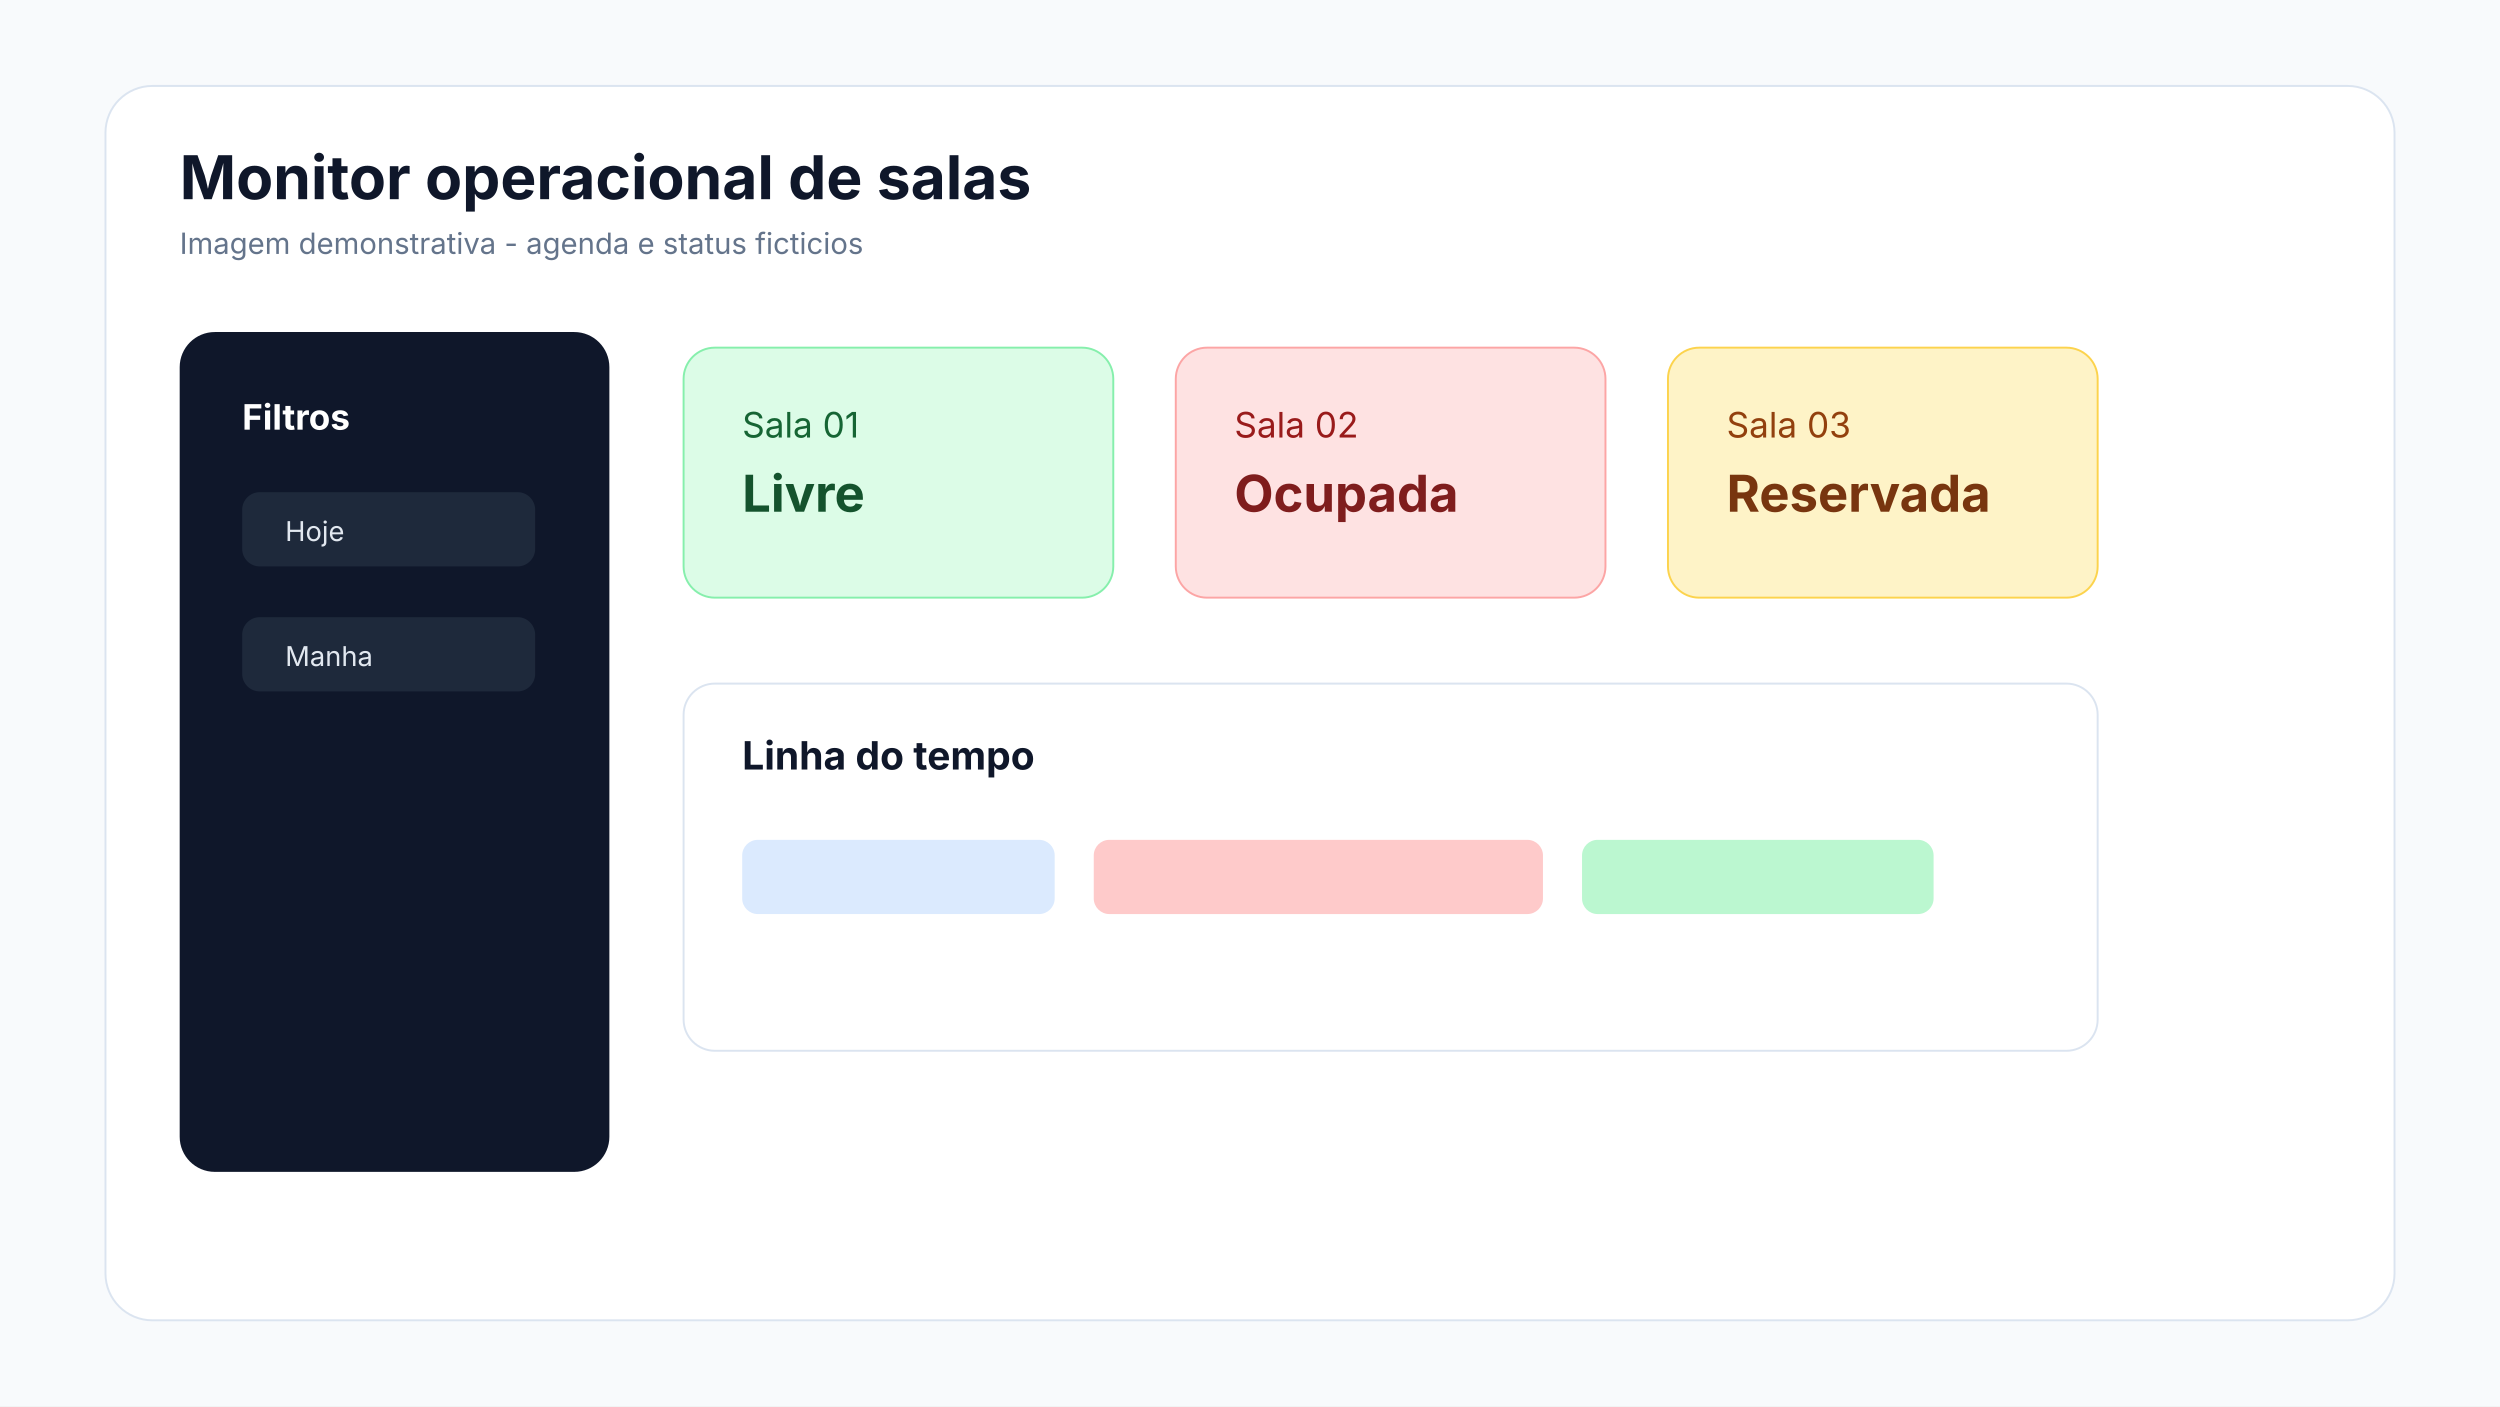
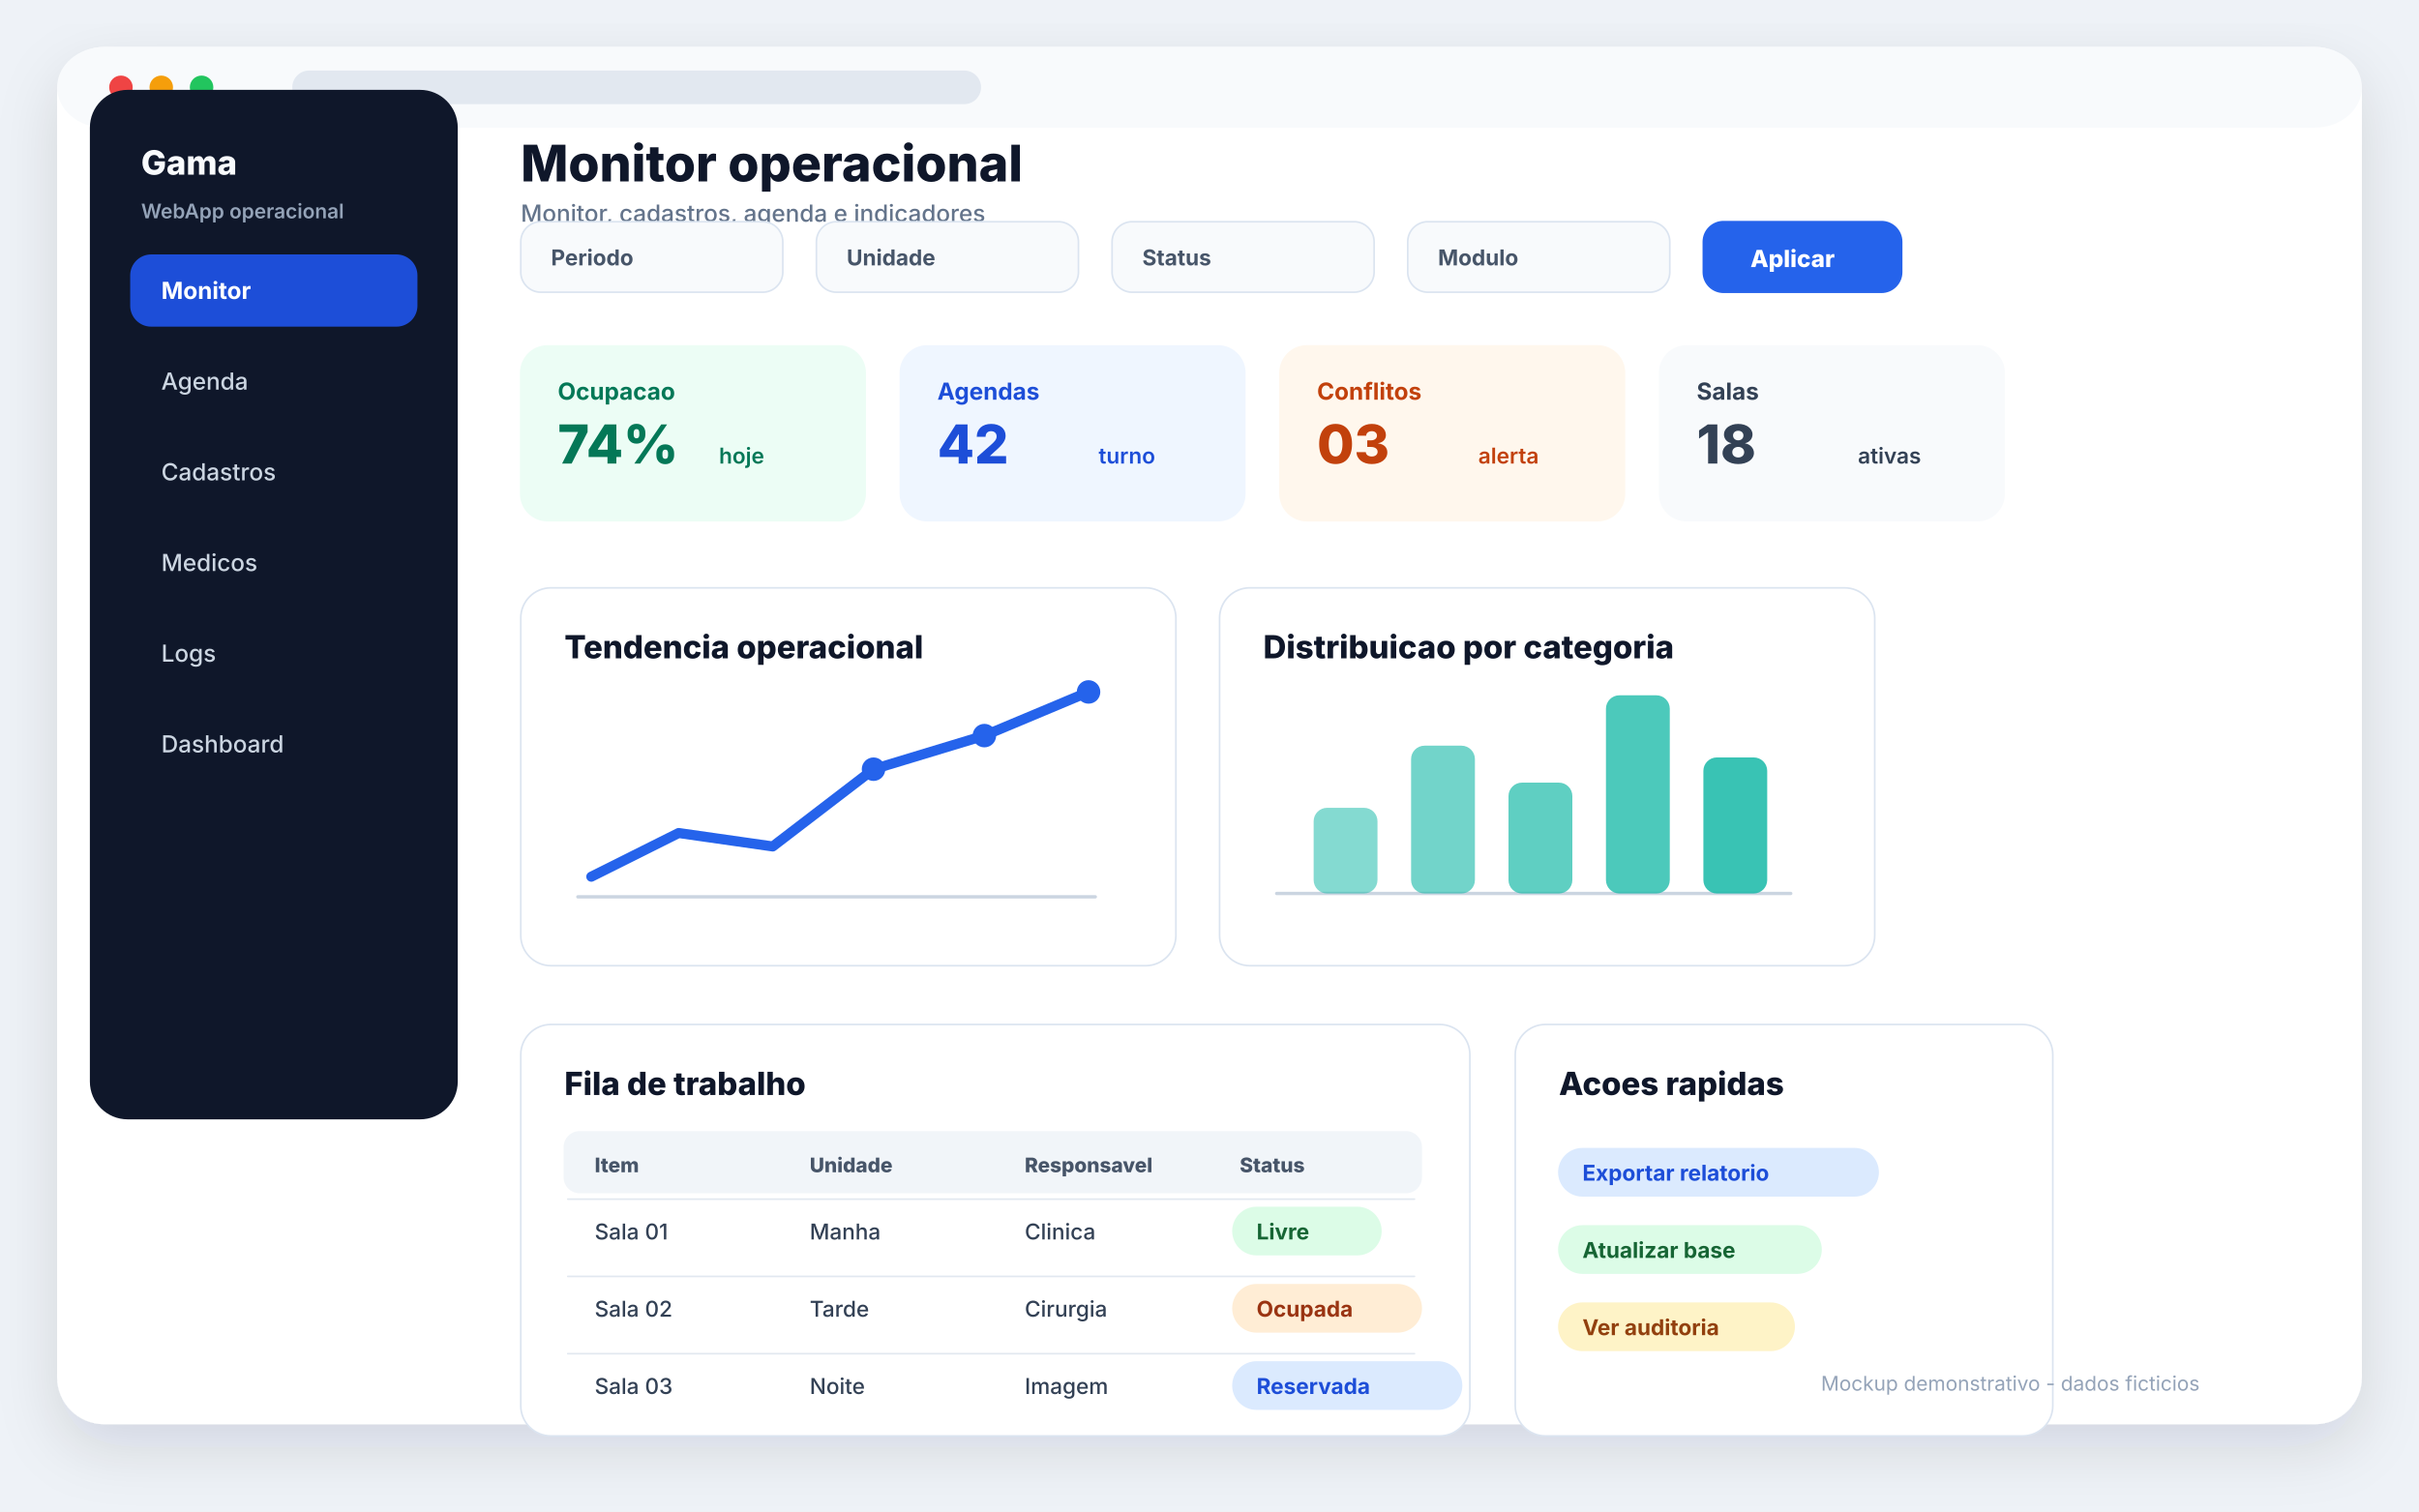
- <svg xmlns="http://www.w3.org/2000/svg" width="1280" height="720" viewBox="0 0 1280 720" role="img" aria-labelledby="title desc">
-   <rect width="1280" height="720" fill="#f8fafc" />
-   <rect x="54" y="44" width="1172" height="632" rx="24" fill="#fff" stroke="#dbe4f0" />
-   <text x="92" y="102" font-family="Inter,Arial,sans-serif" font-size="31" font-weight="700" fill="#0f172a">Monitor operacional de salas</text>
-   <text x="92" y="130" font-family="Inter,Arial,sans-serif" font-size="15" fill="#64748b">Imagem demonstrativa - agenda e status ficticios</text>
-   <rect x="92" y="170" width="220" height="430" rx="18" fill="#0f172a" />
-   <text x="124" y="220" font-family="Inter,Arial,sans-serif" font-size="18" font-weight="700" fill="#fff">Filtros</text>
-   <rect x="124" y="252" width="150" height="38" rx="9" fill="#1e293b" />
-   <text x="146" y="277" font-family="Inter,Arial,sans-serif" font-size="14" fill="#e2e8f0">Hoje</text>
-   <rect x="124" y="316" width="150" height="38" rx="9" fill="#1e293b" />
-   <text x="146" y="341" font-family="Inter,Arial,sans-serif" font-size="14" fill="#e2e8f0">Manha</text>
-   <rect x="350" y="178" width="220" height="128" rx="16" fill="#dcfce7" stroke="#86efac" />
-   <text x="380" y="224" font-family="Inter,Arial,sans-serif" font-size="18" fill="#166534">Sala 01</text>
-   <text x="380" y="262" font-family="Inter,Arial,sans-serif" font-size="26" font-weight="700" fill="#14532d">Livre</text>
-   <rect x="602" y="178" width="220" height="128" rx="16" fill="#fee2e2" stroke="#fca5a5" />
-   <text x="632" y="224" font-family="Inter,Arial,sans-serif" font-size="18" fill="#991b1b">Sala 02</text>
-   <text x="632" y="262" font-family="Inter,Arial,sans-serif" font-size="26" font-weight="700" fill="#7f1d1d">Ocupada</text>
-   <rect x="854" y="178" width="220" height="128" rx="16" fill="#fef3c7" stroke="#fcd34d" />
-   <text x="884" y="224" font-family="Inter,Arial,sans-serif" font-size="18" fill="#92400e">Sala 03</text>
-   <text x="884" y="262" font-family="Inter,Arial,sans-serif" font-size="26" font-weight="700" fill="#78350f">Reservada</text>
-   <rect x="350" y="350" width="724" height="188" rx="16" fill="#fff" stroke="#dbe4f0" />
-   <text x="380" y="394" font-family="Inter,Arial,sans-serif" font-size="20" font-weight="700" fill="#0f172a">Linha do tempo</text>
-   <rect x="380" y="430" width="160" height="38" rx="8" fill="#dbeafe" />
-   <rect x="560" y="430" width="230" height="38" rx="8" fill="#fecaca" />
-   <rect x="810" y="430" width="180" height="38" rx="8" fill="#bbf7d0" />
+ <svg xmlns="http://www.w3.org/2000/svg" width="1440" height="900" viewBox="0 0 1440 900" role="img" aria-labelledby="title desc">
+   <defs>
+     <filter id="shadow" x="-20%" y="-20%" width="140%" height="140%">
+       <feDropShadow dx="0" dy="14" stdDeviation="18" flood-color="#0f172a" flood-opacity=".12" />
+     </filter>
+   </defs>
+   <rect width="1440" height="900" fill="#eef2f7" />
+   <rect x="34" y="28" width="1372" height="820" rx="28" fill="#ffffff" filter="url(#shadow)" />
+   <rect x="34" y="28" width="1372" height="48" rx="28" fill="#f8fafc" />
+   <circle cx="72" cy="52" r="7" fill="#ef4444" />
+   <circle cx="96" cy="52" r="7" fill="#f59e0b" />
+   <circle cx="120" cy="52" r="7" fill="#22c55e" />
+   <rect x="174" y="42" width="410" height="20" rx="10" fill="#e2e8f0" />
+   <rect x="54" y="54" width="218" height="612" rx="22" fill="#0f172a" stroke="#0f172a" />
+   <text x="84" y="104" font-family="Inter, Segoe UI, Arial, sans-serif" font-size="20" font-weight="800" fill="#f8fafc">Gama</text>
+   <text x="84" y="130" font-family="Inter, Segoe UI, Arial, sans-serif" font-size="12" font-weight="600" fill="#94a3b8">WebApp operacional</text>
+   <rect x="78" y="152" width="170" height="42" rx="12" fill="#1d4ed8" stroke="#1d4ed8" />
+   <text x="96" y="178" font-family="Inter, Segoe UI, Arial, sans-serif" font-size="14" font-weight="650" fill="#ffffff">Monitor</text>
+   <text x="96" y="232" font-family="Inter, Segoe UI, Arial, sans-serif" font-size="14" font-weight="500" fill="#cbd5e1">Agenda</text>
+   <text x="96" y="286" font-family="Inter, Segoe UI, Arial, sans-serif" font-size="14" font-weight="500" fill="#cbd5e1">Cadastros</text>
+   <text x="96" y="340" font-family="Inter, Segoe UI, Arial, sans-serif" font-size="14" font-weight="500" fill="#cbd5e1">Medicos</text>
+   <text x="96" y="394" font-family="Inter, Segoe UI, Arial, sans-serif" font-size="14" font-weight="500" fill="#cbd5e1">Logs</text>
+   <text x="96" y="448" font-family="Inter, Segoe UI, Arial, sans-serif" font-size="14" font-weight="500" fill="#cbd5e1">Dashboard</text>
+   <text x="310" y="108" font-family="Inter, Segoe UI, Arial, sans-serif" font-size="30" font-weight="800" fill="#0f172a">Monitor operacional</text>
+   <text x="310" y="132" font-family="Inter, Segoe UI, Arial, sans-serif" font-size="14" font-weight="500" fill="#64748b">Monitor, cadastros, agenda e indicadores</text>
+   <rect x="310" y="132" width="156" height="42" rx="12" fill="#f8fafc" stroke="#dbe4f0" />
+   <text x="328" y="158" font-family="Inter, Segoe UI, Arial, sans-serif" font-size="13" font-weight="650" fill="#475569">Periodo</text>
+   <rect x="486" y="132" width="156" height="42" rx="12" fill="#f8fafc" stroke="#dbe4f0" />
+   <text x="504" y="158" font-family="Inter, Segoe UI, Arial, sans-serif" font-size="13" font-weight="650" fill="#475569">Unidade</text>
+   <rect x="662" y="132" width="156" height="42" rx="12" fill="#f8fafc" stroke="#dbe4f0" />
+   <text x="680" y="158" font-family="Inter, Segoe UI, Arial, sans-serif" font-size="13" font-weight="650" fill="#475569">Status</text>
+   <rect x="838" y="132" width="156" height="42" rx="12" fill="#f8fafc" stroke="#dbe4f0" />
+   <text x="856" y="158" font-family="Inter, Segoe UI, Arial, sans-serif" font-size="13" font-weight="650" fill="#475569">Modulo</text>
+   <rect x="1014" y="132" width="118" height="42" rx="12" fill="#2563eb" stroke="#2563eb" />
+   <text x="1042" y="159" font-family="Inter, Segoe UI, Arial, sans-serif" font-size="14" font-weight="800" fill="#fff">Aplicar</text>
+   <rect x="310" y="206" width="205" height="104" rx="16" fill="#ecfdf5" stroke="#ecfdf5" />
+   <text x="332" y="238" font-family="Inter, Segoe UI, Arial, sans-serif" font-size="14" font-weight="700" fill="#047857">Ocupacao</text>
+   <text x="332" y="276" font-family="Inter, Segoe UI, Arial, sans-serif" font-size="32" font-weight="800" fill="#047857">74%</text>
+   <text x="428" y="276" font-family="Inter, Segoe UI, Arial, sans-serif" font-size="13" font-weight="600" fill="#047857">hoje</text>
+   <rect x="536" y="206" width="205" height="104" rx="16" fill="#eff6ff" stroke="#eff6ff" />
+   <text x="558" y="238" font-family="Inter, Segoe UI, Arial, sans-serif" font-size="14" font-weight="700" fill="#1d4ed8">Agendas</text>
+   <text x="558" y="276" font-family="Inter, Segoe UI, Arial, sans-serif" font-size="32" font-weight="800" fill="#1d4ed8">42</text>
+   <text x="654" y="276" font-family="Inter, Segoe UI, Arial, sans-serif" font-size="13" font-weight="600" fill="#1d4ed8">turno</text>
+   <rect x="762" y="206" width="205" height="104" rx="16" fill="#fff7ed" stroke="#fff7ed" />
+   <text x="784" y="238" font-family="Inter, Segoe UI, Arial, sans-serif" font-size="14" font-weight="700" fill="#c2410c">Conflitos</text>
+   <text x="784" y="276" font-family="Inter, Segoe UI, Arial, sans-serif" font-size="32" font-weight="800" fill="#c2410c">03</text>
+   <text x="880" y="276" font-family="Inter, Segoe UI, Arial, sans-serif" font-size="13" font-weight="600" fill="#c2410c">alerta</text>
+   <rect x="988" y="206" width="205" height="104" rx="16" fill="#f8fafc" stroke="#f8fafc" />
+   <text x="1010" y="238" font-family="Inter, Segoe UI, Arial, sans-serif" font-size="14" font-weight="700" fill="#334155">Salas</text>
+   <text x="1010" y="276" font-family="Inter, Segoe UI, Arial, sans-serif" font-size="32" font-weight="800" fill="#334155">18</text>
+   <text x="1106" y="276" font-family="Inter, Segoe UI, Arial, sans-serif" font-size="13" font-weight="600" fill="#334155">ativas</text>
+   <rect x="310" y="350" width="390" height="225" rx="18" fill="#ffffff" stroke="#dbe4f0" />
+   <text x="336" y="392" font-family="Inter, Segoe UI, Arial, sans-serif" font-size="19" font-weight="800" fill="#0f172a">Tendencia operacional</text>
+   <line x1="344" y1="534" x2="652" y2="534" stroke="#cbd5e1" stroke-width="2" stroke-linecap="round" />
+   <polyline points="352,522 404,496 460,504 520,458 586,438 648,412" fill="none" stroke="#2563eb" stroke-width="6" stroke-linecap="round" stroke-linejoin="round" />
+   <circle cx="520" cy="458" r="7" fill="#2563eb" />
+   <circle cx="586" cy="438" r="7" fill="#2563eb" />
+   <circle cx="648" cy="412" r="7" fill="#2563eb" />
+   <rect x="726" y="350" width="390" height="225" rx="18" fill="#ffffff" stroke="#dbe4f0" />
+   <text x="752" y="392" font-family="Inter, Segoe UI, Arial, sans-serif" font-size="19" font-weight="800" fill="#0f172a">Distribuicao por categoria</text>
+   <line x1="760" y1="532" x2="1066" y2="532" stroke="#cbd5e1" stroke-width="2" stroke-linecap="round" />
+   <rect x="782" y="481" width="38" height="51" rx="8" fill="#14b8a6" opacity="0.52" />
+   <rect x="840" y="444" width="38" height="88" rx="8" fill="#14b8a6" opacity="0.60" />
+   <rect x="898" y="466" width="38" height="66" rx="8" fill="#14b8a6" opacity="0.68" />
+   <rect x="956" y="414" width="38" height="118" rx="8" fill="#14b8a6" opacity="0.76" />
+   <rect x="1014" y="451" width="38" height="81" rx="8" fill="#14b8a6" opacity="0.84" />
+   <rect x="310" y="610" width="565" height="245" rx="18" fill="#ffffff" stroke="#dbe4f0" />
+   <text x="336" y="652" font-family="Inter, Segoe UI, Arial, sans-serif" font-size="19" font-weight="800" fill="#0f172a">Fila de trabalho</text>
+   <rect x="336" y="674" width="510" height="36" rx="9" fill="#f1f5f9" stroke="#f1f5f9" />
+   <text x="354" y="698" font-family="Inter, Segoe UI, Arial, sans-serif" font-size="12" font-weight="800" fill="#475569">Item</text>
+   <text x="482" y="698" font-family="Inter, Segoe UI, Arial, sans-serif" font-size="12" font-weight="800" fill="#475569">Unidade</text>
+   <text x="610" y="698" font-family="Inter, Segoe UI, Arial, sans-serif" font-size="12" font-weight="800" fill="#475569">Responsavel</text>
+   <text x="738" y="698" font-family="Inter, Segoe UI, Arial, sans-serif" font-size="12" font-weight="800" fill="#475569">Status</text>
+   <line x1="338" y1="714" x2="842" y2="714" stroke="#e2e8f0" stroke-width="1" stroke-linecap="round" />
+   <text x="354" y="738" font-family="Inter, Segoe UI, Arial, sans-serif" font-size="13" font-weight="550" fill="#334155">Sala 01</text>
+   <text x="482" y="738" font-family="Inter, Segoe UI, Arial, sans-serif" font-size="13" font-weight="550" fill="#334155">Manha</text>
+   <text x="610" y="738" font-family="Inter, Segoe UI, Arial, sans-serif" font-size="13" font-weight="550" fill="#334155">Clinica</text>
+   <rect x="734" y="719" width="88" height="28" rx="14" fill="#dcfce7" stroke="#dcfce7" />
+   <text x="748" y="738" font-family="Inter, Segoe UI, Arial, sans-serif" font-size="13" font-weight="700" fill="#166534">Livre</text>
+   <line x1="338" y1="760" x2="842" y2="760" stroke="#e2e8f0" stroke-width="1" stroke-linecap="round" />
+   <text x="354" y="784" font-family="Inter, Segoe UI, Arial, sans-serif" font-size="13" font-weight="550" fill="#334155">Sala 02</text>
+   <text x="482" y="784" font-family="Inter, Segoe UI, Arial, sans-serif" font-size="13" font-weight="550" fill="#334155">Tarde</text>
+   <text x="610" y="784" font-family="Inter, Segoe UI, Arial, sans-serif" font-size="13" font-weight="550" fill="#334155">Cirurgia</text>
+   <rect x="734" y="765" width="112" height="28" rx="14" fill="#ffedd5" stroke="#ffedd5" />
+   <text x="748" y="784" font-family="Inter, Segoe UI, Arial, sans-serif" font-size="13" font-weight="700" fill="#9a3412">Ocupada</text>
+   <line x1="338" y1="806" x2="842" y2="806" stroke="#e2e8f0" stroke-width="1" stroke-linecap="round" />
+   <text x="354" y="830" font-family="Inter, Segoe UI, Arial, sans-serif" font-size="13" font-weight="550" fill="#334155">Sala 03</text>
+   <text x="482" y="830" font-family="Inter, Segoe UI, Arial, sans-serif" font-size="13" font-weight="550" fill="#334155">Noite</text>
+   <text x="610" y="830" font-family="Inter, Segoe UI, Arial, sans-serif" font-size="13" font-weight="550" fill="#334155">Imagem</text>
+   <rect x="734" y="811" width="136" height="28" rx="14" fill="#dbeafe" stroke="#dbeafe" />
+   <text x="748" y="830" font-family="Inter, Segoe UI, Arial, sans-serif" font-size="13" font-weight="700" fill="#1d4ed8">Reservada</text>
+   <rect x="902" y="610" width="320" height="245" rx="18" fill="#ffffff" stroke="#dbe4f0" />
+   <text x="928" y="652" font-family="Inter, Segoe UI, Arial, sans-serif" font-size="19" font-weight="800" fill="#0f172a">Acoes rapidas</text>
+   <rect x="928" y="684" width="190" height="28" rx="14" fill="#dbeafe" stroke="#dbeafe" />
+   <text x="942" y="703" font-family="Inter, Segoe UI, Arial, sans-serif" font-size="13" font-weight="700" fill="#1d4ed8">Exportar relatorio</text>
+   <rect x="928" y="730" width="156" height="28" rx="14" fill="#dcfce7" stroke="#dcfce7" />
+   <text x="942" y="749" font-family="Inter, Segoe UI, Arial, sans-serif" font-size="13" font-weight="700" fill="#166534">Atualizar base</text>
+   <rect x="928" y="776" width="140" height="28" rx="14" fill="#fef3c7" stroke="#fef3c7" />
+   <text x="942" y="795" font-family="Inter, Segoe UI, Arial, sans-serif" font-size="13" font-weight="700" fill="#92400e">Ver auditoria</text>
+   <text x="1084" y="828" font-family="Inter, Segoe UI, Arial, sans-serif" font-size="12" fill="#94a3b8">Mockup demonstrativo - dados ficticios</text>
</svg>
